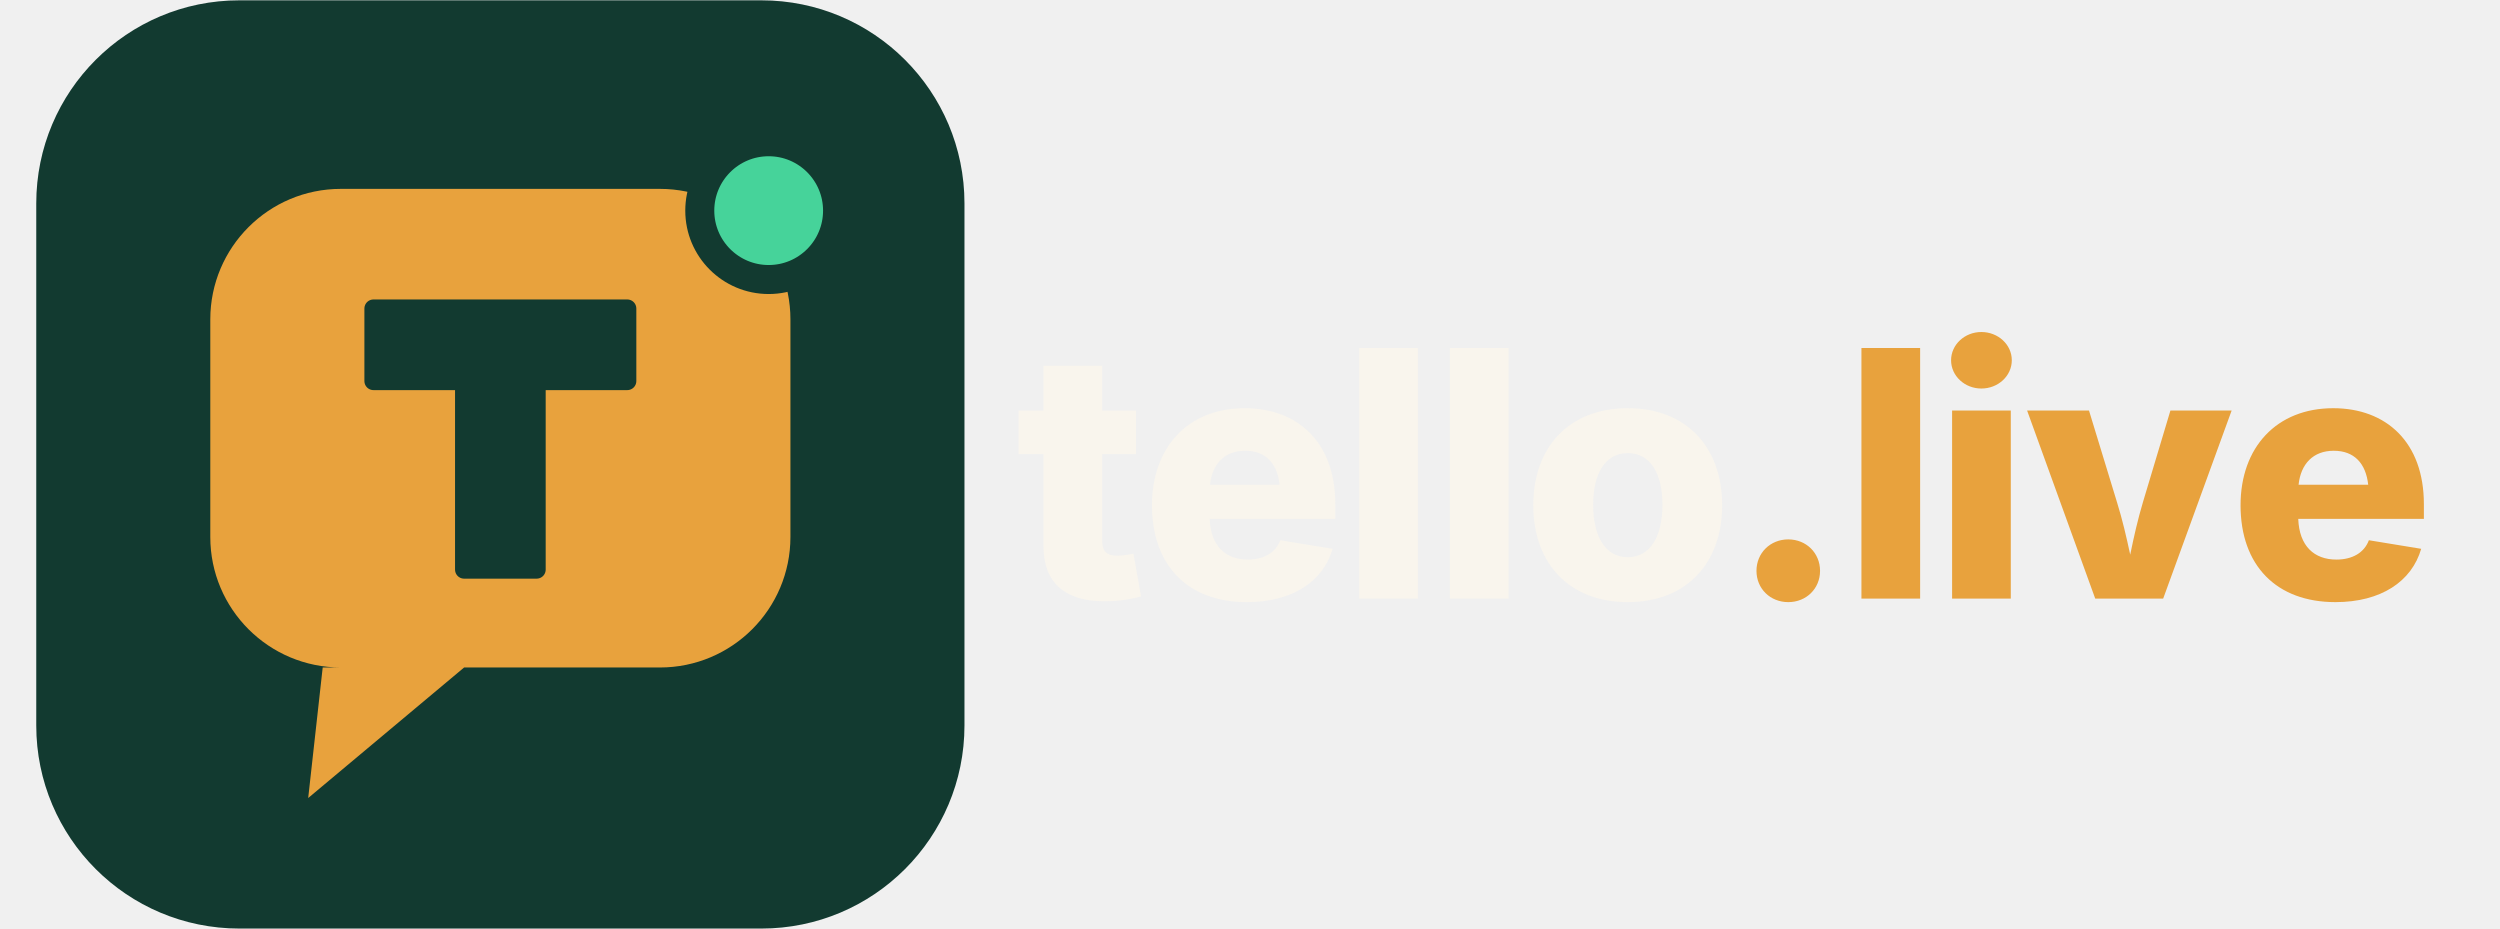
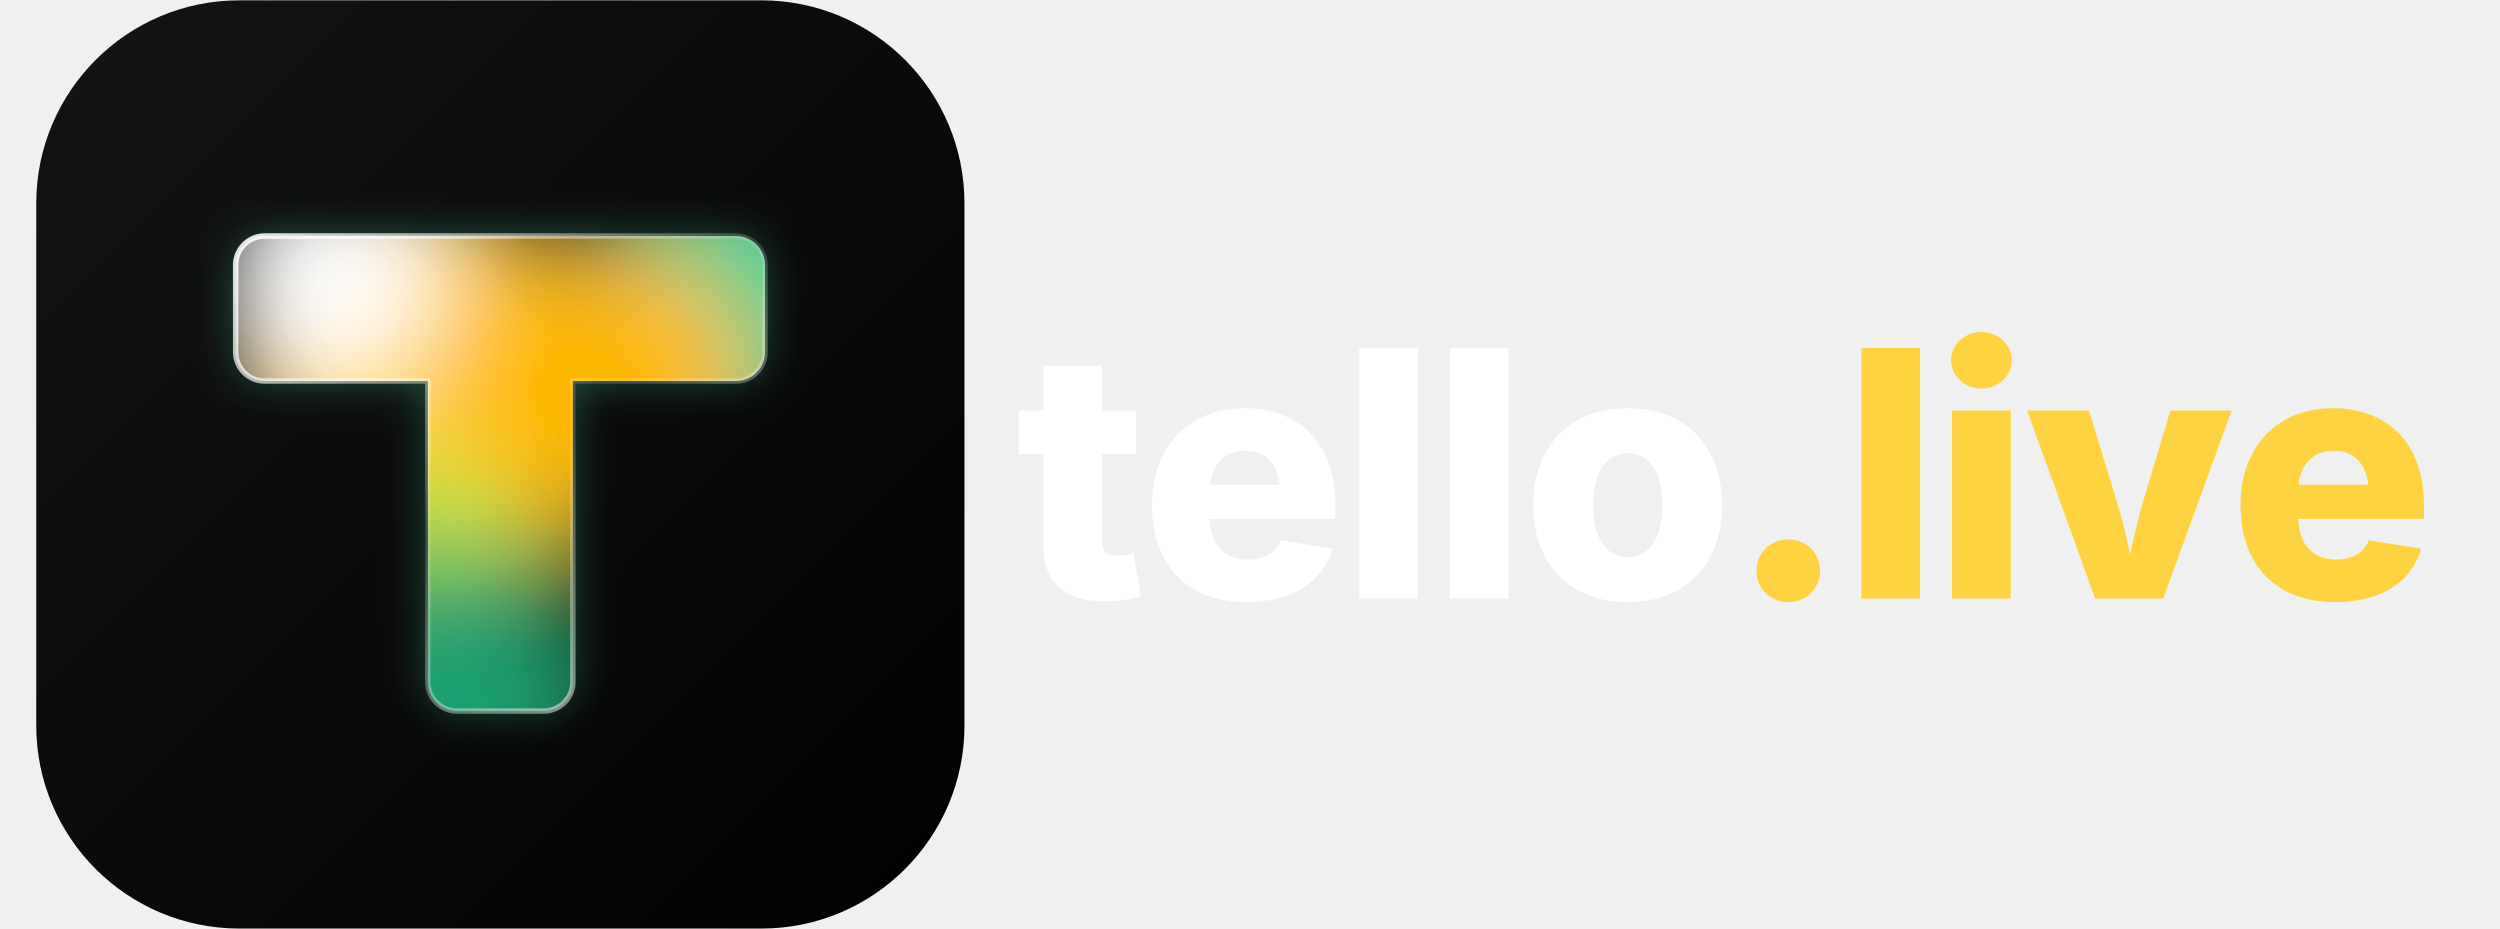
<svg xmlns="http://www.w3.org/2000/svg" width="689" height="256" viewBox="0 0 1379 512" role="img" aria-label="Tello live">
  <g transform="translate(20 0)">
-     <rect width="512" height="512" rx="112" fill="#123a30" />
-     <path d="M168 104H344A72 72 0 0 1 416 176V296A72 72 0 0 1 344 368H236L150 440L158 368H168A72 72 0 0 1 96 296V176A72 72 0 0 1 168 104Z" fill="#e8a23d" />
-     <path d="M186 170H326V210H276V314H236V210H186Z" fill="#123a30" stroke="#123a30" stroke-width="10" stroke-linejoin="round" />
-     <circle cx="404" cy="116" r="38" fill="#46d39a" stroke="#123a30" stroke-width="16" />
+     <defs>
+       <linearGradient id="bgh" x1="0" y1="0" x2="1" y2="1">
+         <stop offset="0" stop-color="#141414" />
+         <stop offset="1" stop-color="#000000" />
+       </linearGradient>
+       <clipPath id="th">
+         <path d="M126 130H386A16 16 0 0 1 402 146V194A16 16 0 0 1 386 210H296V376A16 16 0 0 1 280 392H232A16 16 0 0 1 216 376V210H126A16 16 0 0 1 110 194V146A16 16 0 0 1 126 130Z" />
+       </clipPath>
+       <filter id="bh" x="-30%" y="-30%" width="160%" height="160%">
+         <feGaussianBlur stdDeviation="28" />
+       </filter>
+       <filter id="gh" x="-30%" y="-30%" width="160%" height="160%">
+         <feGaussianBlur stdDeviation="12" />
+       </filter>
+       <linearGradient id="eh" x1="0" y1="0" x2="1" y2="1">
+         <stop offset="0" stop-color="#ffffff" stop-opacity=".9" />
+         <stop offset=".5" stop-color="#ffffff" stop-opacity=".15" />
+         <stop offset="1" stop-color="#ffffff" stop-opacity=".7" />
+       </linearGradient>
+     </defs>
+     <rect width="512" height="512" rx="112" fill="url(#bgh)" />
+     <path d="M126 130H386A16 16 0 0 1 402 146V194A16 16 0 0 1 386 210H296V376A16 16 0 0 1 280 392H232A16 16 0 0 1 216 376V210H126A16 16 0 0 1 110 194V146A16 16 0 0 1 126 130Z" fill="#46d39a" opacity=".35" filter="url(#gh)" />
+     <g clip-path="url(#th)">
+       <rect x="90" y="110" width="332" height="300" fill="#101312" />
+       <g filter="url(#bh)">
+         <circle cx="200" cy="190" r="96" fill="#ffd23f" />
+         <circle cx="385" cy="175" r="92" fill="#46d39a" />
+         <circle cx="255" cy="330" r="86" fill="#b6f04a" />
+         <circle cx="310" cy="215" r="84" fill="#ffb800" />
+         <circle cx="235" cy="380" r="78" fill="#1fa070" />
+         <circle cx="160" cy="150" r="60" fill="#ffffff" />
+         <circle cx="330" cy="330" r="54" fill="#050505" />
+       </g>
+     </g>
+     <path d="M126 130H386A16 16 0 0 1 402 146V194A16 16 0 0 1 386 210H296V376A16 16 0 0 1 280 392H232A16 16 0 0 1 216 376V210H126A16 16 0 0 1 110 194V146A16 16 0 0 1 126 130Z" fill="none" stroke="url(#eh)" stroke-width="3" />
  </g>
-   <path d="M626.611 226.279H607.964V201.602H575.586V226.279H561.855V250.308H575.586V301.147C575.586 320.908 587.183 331.484 609.17 331.484C615.293 331.484 622.158 330.835 629.395 328.794L625.22 305.229C623.457 305.693 618.447 306.343 616.221 306.343C610.376 306.343 607.964 303.745 607.964 298.271V250.308H626.611Z M687.753 331.948C712.894 331.948 729.872 320.537 735.067 302.539L706.215 297.808C703.617 304.766 697.03 308.477 688.309 308.477C676.063 308.477 667.806 301.055 667.25 286.025H736.552V277.861C736.552 243.628 715.678 224.98 686.547 224.98C655.375 224.98 635.429 246.504 635.429 278.511C635.429 311.724 655.189 331.948 687.753 331.948ZM667.435 267.192C668.641 255.781 675.414 248.452 686.825 248.452C698.143 248.452 704.545 255.41 705.844 267.192Z M782.107 191.768H749.729V330.0H782.107Z M832.116 191.768H799.738V330.0H832.116Z M897.896 331.948C930.274 331.948 949.942 310.425 949.942 278.511C949.942 246.504 930.274 224.98 897.896 224.98C865.425 224.98 845.757 246.504 845.757 278.511C845.757 310.425 865.425 331.948 897.896 331.948ZM897.896 307.178C885.464 307.178 878.784 295.581 878.784 278.325C878.784 260.977 885.464 249.751 897.896 249.751C910.327 249.751 917.007 260.977 917.007 278.325C917.007 295.581 910.327 307.178 897.896 307.178Z" fill="#f9f5ed" />
-   <path d="M986.405 331.948C996.332 331.948 1003.939 324.526 1003.939 314.692C1003.939 304.858 996.332 297.344 986.405 297.344C976.479 297.344 968.871 304.858 968.871 314.692C968.871 324.526 976.479 331.948 986.405 331.948Z M1059.143 191.768H1026.765V330.0H1059.143Z M1076.774 330.0H1109.152V226.279H1076.774ZM1092.917 214.126C1102.194 214.126 1109.709 207.168 1109.709 198.54C1109.709 189.912 1102.194 182.954 1092.917 182.954C1083.732 182.954 1076.217 189.912 1076.217 198.54C1076.217 207.168 1083.732 214.126 1092.917 214.126Z M1155.728 330.0H1193.208L1230.967 226.279H1197.198L1181.983 277.026C1179.2 286.396 1177.066 295.767 1175.025 305.786C1172.891 295.767 1170.664 286.304 1167.788 277.026L1152.295 226.279H1118.155Z M1288.212 331.948C1313.354 331.948 1330.331 320.537 1335.527 302.539L1306.674 297.808C1304.076 304.766 1297.489 308.477 1288.769 308.477C1276.523 308.477 1268.266 301.055 1267.709 286.025H1337.011V277.861C1337.011 243.628 1316.137 224.98 1287.006 224.98C1255.834 224.98 1235.888 246.504 1235.888 278.511C1235.888 311.724 1255.649 331.948 1288.212 331.948ZM1267.895 267.192C1269.101 255.781 1275.873 248.452 1287.284 248.452C1298.603 248.452 1305.004 255.41 1306.303 267.192Z" fill="#e8a23d" />
+   <path d="M626.611 226.279H607.964V201.602H575.586V226.279H561.855V250.308H575.586V301.147C575.586 320.908 587.183 331.484 609.17 331.484C615.293 331.484 622.158 330.835 629.395 328.794L625.22 305.229C623.457 305.693 618.447 306.343 616.221 306.343C610.376 306.343 607.964 303.745 607.964 298.271V250.308H626.611Z M687.753 331.948C712.894 331.948 729.872 320.537 735.067 302.539L706.215 297.808C703.617 304.766 697.03 308.477 688.309 308.477C676.063 308.477 667.806 301.055 667.25 286.025H736.552V277.861C736.552 243.628 715.678 224.98 686.547 224.98C655.375 224.98 635.429 246.504 635.429 278.511C635.429 311.724 655.189 331.948 687.753 331.948ZM667.435 267.192C668.641 255.781 675.414 248.452 686.825 248.452C698.143 248.452 704.545 255.41 705.844 267.192Z M782.107 191.768H749.729V330.0H782.107Z M832.116 191.768H799.738V330.0H832.116Z M897.896 331.948C930.274 331.948 949.942 310.425 949.942 278.511C949.942 246.504 930.274 224.98 897.896 224.98C865.425 224.98 845.757 246.504 845.757 278.511C845.757 310.425 865.425 331.948 897.896 331.948ZM897.896 307.178C885.464 307.178 878.784 295.581 878.784 278.325C878.784 260.977 885.464 249.751 897.896 249.751C910.327 249.751 917.007 260.977 917.007 278.325C917.007 295.581 910.327 307.178 897.896 307.178Z" fill="#ffffff" />
+   <path d="M986.405 331.948C996.332 331.948 1003.939 324.526 1003.939 314.692C1003.939 304.858 996.332 297.344 986.405 297.344C976.479 297.344 968.871 304.858 968.871 314.692C968.871 324.526 976.479 331.948 986.405 331.948Z M1059.143 191.768H1026.765V330.0H1059.143Z M1076.774 330.0H1109.152V226.279H1076.774ZM1092.917 214.126C1102.194 214.126 1109.709 207.168 1109.709 198.54C1109.709 189.912 1102.194 182.954 1092.917 182.954C1083.732 182.954 1076.217 189.912 1076.217 198.54C1076.217 207.168 1083.732 214.126 1092.917 214.126Z M1155.728 330.0H1193.208L1230.967 226.279H1197.198L1181.983 277.026C1179.2 286.396 1177.066 295.767 1175.025 305.786C1172.891 295.767 1170.664 286.304 1167.788 277.026L1152.295 226.279H1118.155Z M1288.212 331.948C1313.354 331.948 1330.331 320.537 1335.527 302.539L1306.674 297.808C1304.076 304.766 1297.489 308.477 1288.769 308.477C1276.523 308.477 1268.266 301.055 1267.709 286.025H1337.011V277.861C1337.011 243.628 1316.137 224.98 1287.006 224.98C1255.834 224.98 1235.888 246.504 1235.888 278.511C1235.888 311.724 1255.649 331.948 1288.212 331.948ZM1267.895 267.192C1269.101 255.781 1275.873 248.452 1287.284 248.452C1298.603 248.452 1305.004 255.41 1306.303 267.192Z" fill="#ffd23f" />
</svg>
